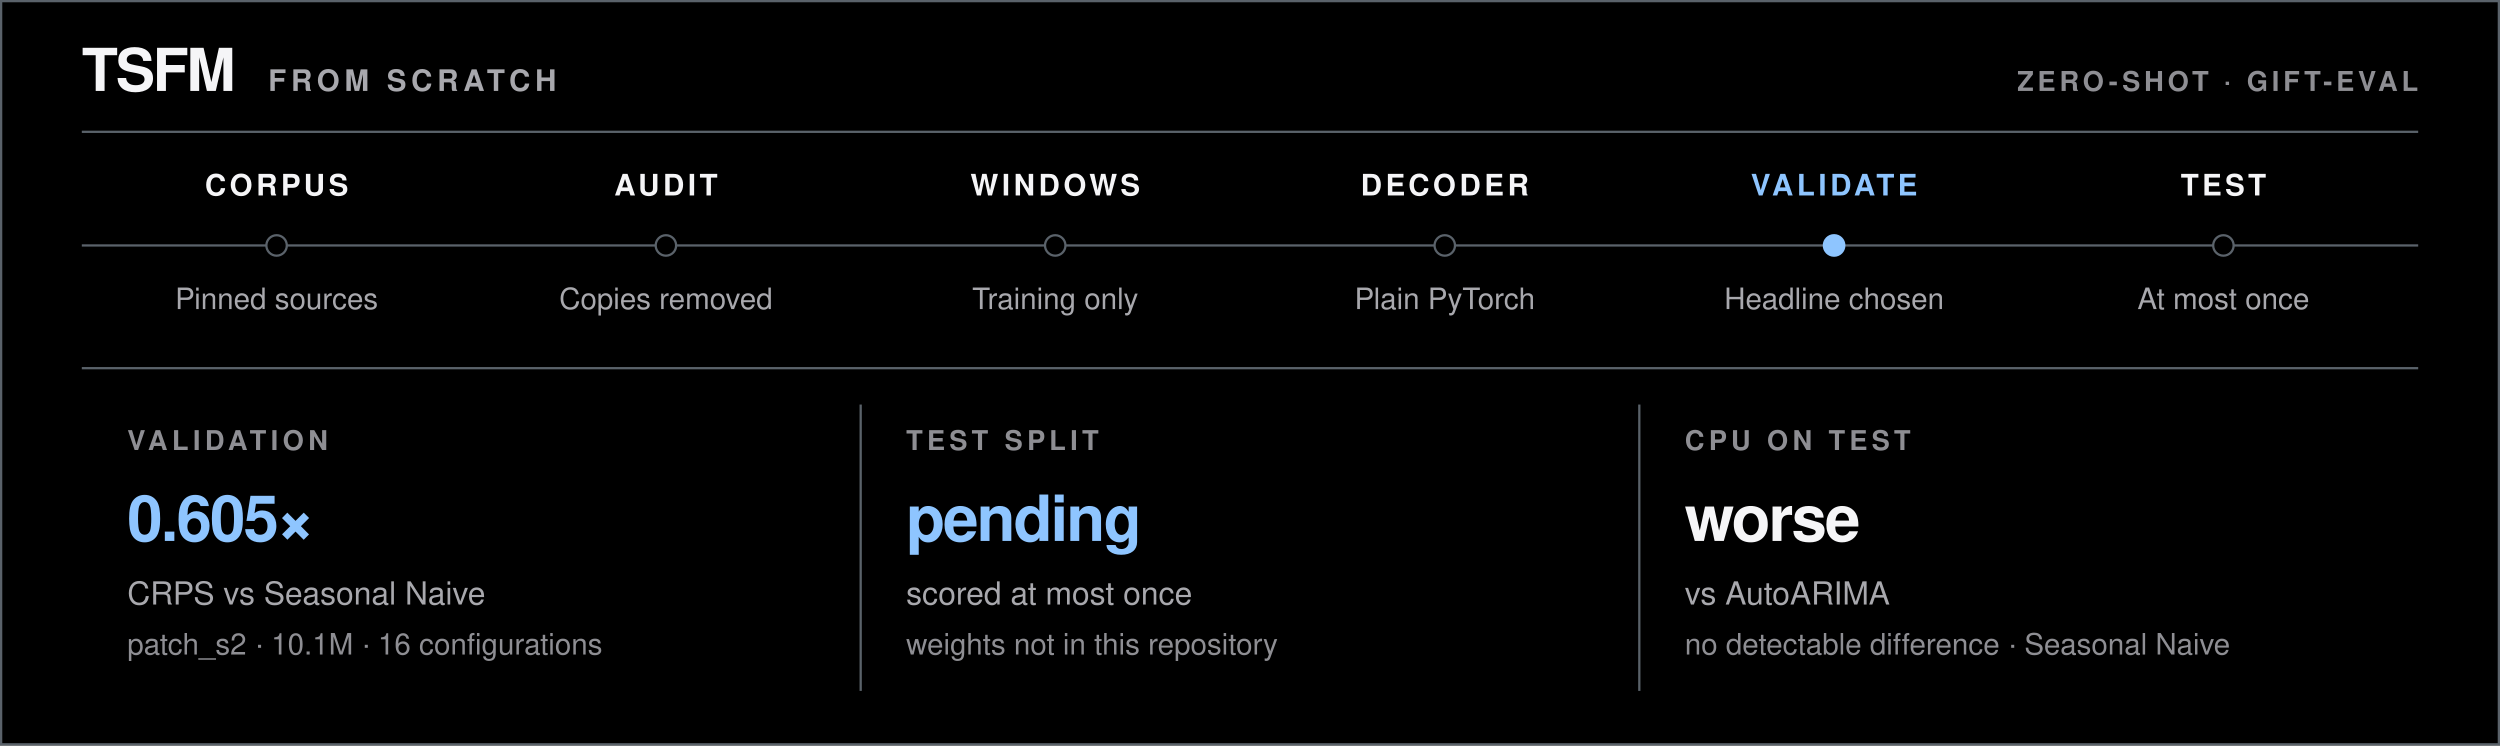
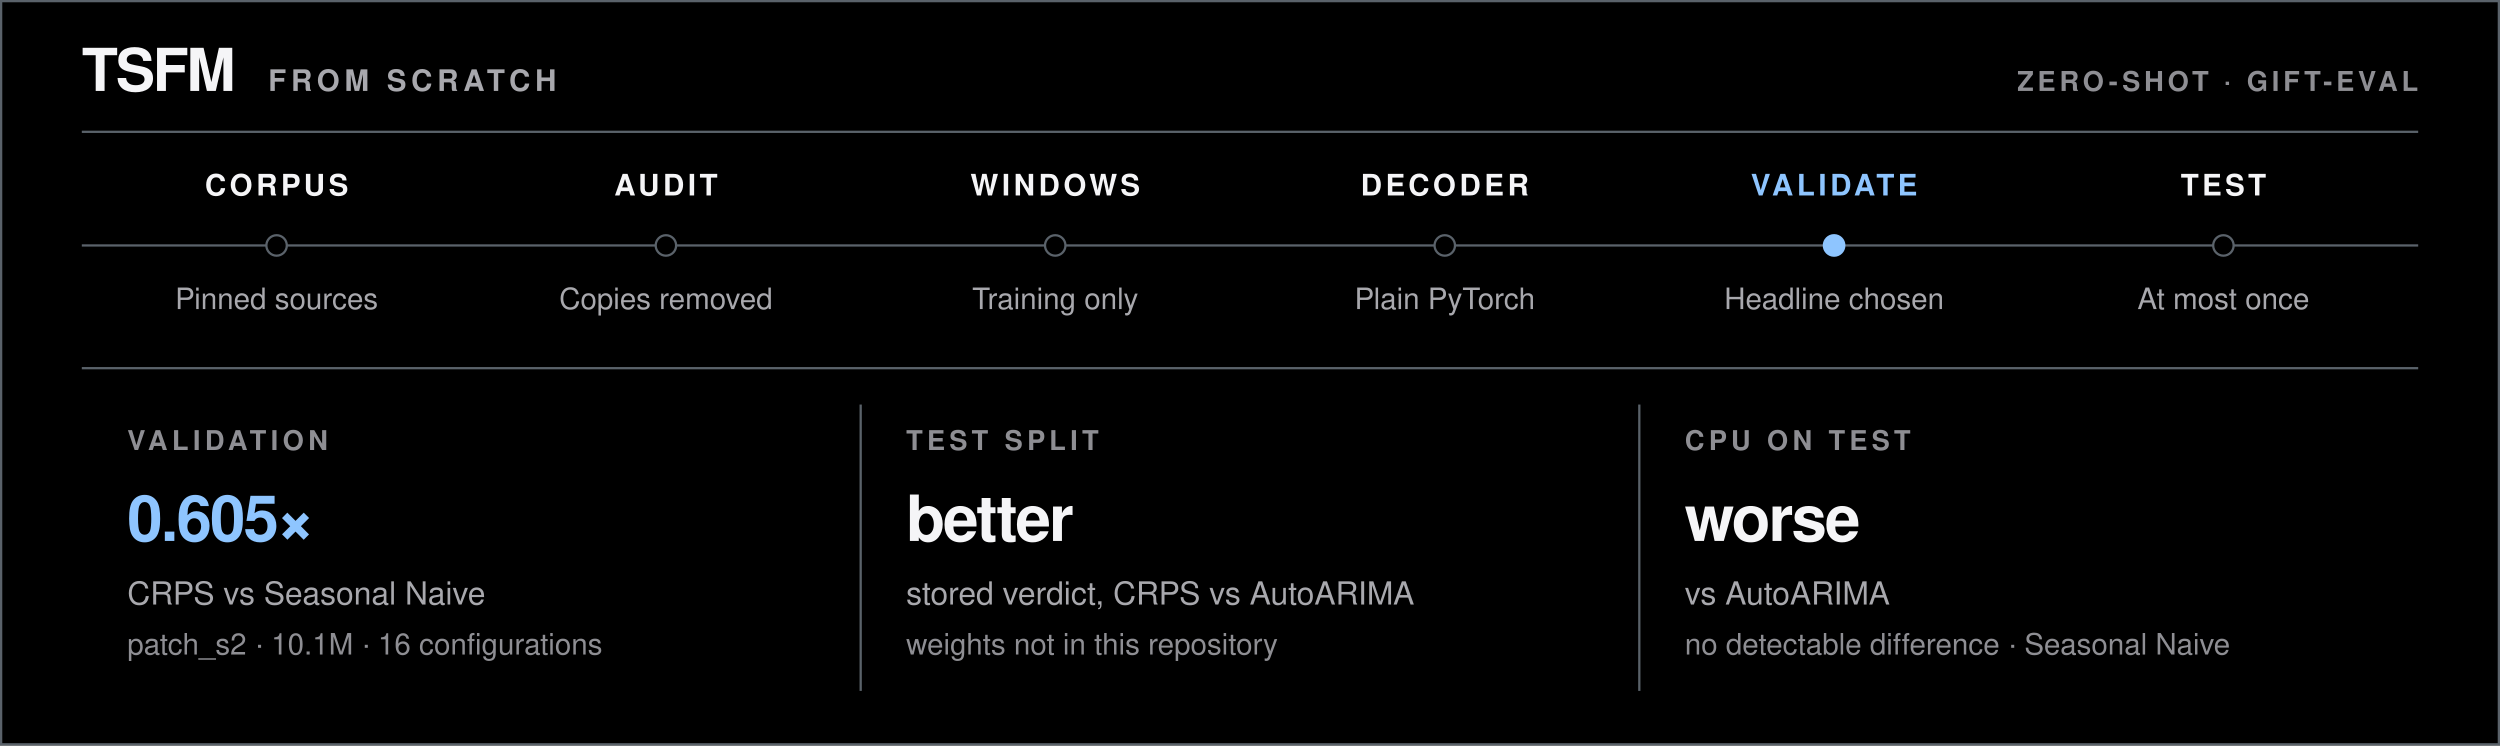
<svg xmlns="http://www.w3.org/2000/svg" width="1100" height="328" viewBox="0 0 1100 328" role="img" aria-labelledby="fig-title fig-desc">
  <rect width="100%" height="100%" fill="#000000" />
  <rect x="0.5" y="0.5" width="1099" height="327" fill="none" stroke="#5a626a" stroke-width="1" />
  <text x="36.0" y="40.0" text-anchor="start" font-family="'Inter Tight', 'Helvetica Neue', Helvetica, Arial, sans-serif" font-size="26" font-weight="600" fill="#f5f5f7" letter-spacing="-0.04em">TSFM</text>
  <text x="118.0" y="40.0" text-anchor="start" font-family="'Inter Tight', 'Helvetica Neue', Helvetica, Arial, sans-serif" font-size="13" font-weight="600" fill="#a8a8ad" letter-spacing="0.16em">FROM SCRATCH</text>
  <text x="1064.0" y="40.0" text-anchor="end" font-family="'Inter Tight', 'Helvetica Neue', Helvetica, Arial, sans-serif" font-size="12" font-weight="600" fill="#8e8e93" letter-spacing="0.14em">ZERO-SHOT  ·  GIFT-EVAL</text>
  <line x1="36.0" y1="58.0" x2="1064.0" y2="58.0" stroke="#5a626a" />
  <line x1="36.0" y1="108.0" x2="1064.0" y2="108.0" stroke="#5a626a" />
  <circle cx="121.7" cy="108.0" r="4.5" fill="#000000" stroke="#5a626a" stroke-width="1" />
  <text x="121.7" y="86.0" text-anchor="middle" font-family="'Inter Tight', 'Helvetica Neue', Helvetica, Arial, sans-serif" font-size="13" font-weight="600" fill="#f5f5f7" letter-spacing="0.12em">CORPUS</text>
  <text x="121.7" y="136.0" text-anchor="middle" font-family="'Inter Tight', 'Helvetica Neue', Helvetica, Arial, sans-serif" font-size="13" font-weight="400" fill="#a8a8ad">Pinned sources</text>
  <circle cx="293.0" cy="108.0" r="4.5" fill="#000000" stroke="#5a626a" stroke-width="1" />
  <text x="293.0" y="86.0" text-anchor="middle" font-family="'Inter Tight', 'Helvetica Neue', Helvetica, Arial, sans-serif" font-size="13" font-weight="600" fill="#f5f5f7" letter-spacing="0.12em">AUDIT</text>
  <text x="293.0" y="136.0" text-anchor="middle" font-family="'Inter Tight', 'Helvetica Neue', Helvetica, Arial, sans-serif" font-size="13" font-weight="400" fill="#a8a8ad">Copies removed</text>
  <circle cx="464.3" cy="108.0" r="4.5" fill="#000000" stroke="#5a626a" stroke-width="1" />
  <text x="464.3" y="86.0" text-anchor="middle" font-family="'Inter Tight', 'Helvetica Neue', Helvetica, Arial, sans-serif" font-size="13" font-weight="600" fill="#f5f5f7" letter-spacing="0.12em">WINDOWS</text>
  <text x="464.3" y="136.0" text-anchor="middle" font-family="'Inter Tight', 'Helvetica Neue', Helvetica, Arial, sans-serif" font-size="13" font-weight="400" fill="#a8a8ad">Training only</text>
  <circle cx="635.7" cy="108.0" r="4.5" fill="#000000" stroke="#5a626a" stroke-width="1" />
  <text x="635.7" y="86.0" text-anchor="middle" font-family="'Inter Tight', 'Helvetica Neue', Helvetica, Arial, sans-serif" font-size="13" font-weight="600" fill="#f5f5f7" letter-spacing="0.12em">DECODER</text>
  <text x="635.7" y="136.0" text-anchor="middle" font-family="'Inter Tight', 'Helvetica Neue', Helvetica, Arial, sans-serif" font-size="13" font-weight="400" fill="#a8a8ad">Plain PyTorch</text>
  <circle cx="807.0" cy="108.0" r="4.5" fill="#8ec5ff" stroke="#8ec5ff" stroke-width="1" />
  <text x="807.0" y="86.0" text-anchor="middle" font-family="'Inter Tight', 'Helvetica Neue', Helvetica, Arial, sans-serif" font-size="13" font-weight="600" fill="#8ec5ff" letter-spacing="0.12em">VALIDATE</text>
  <text x="807.0" y="136.0" text-anchor="middle" font-family="'Inter Tight', 'Helvetica Neue', Helvetica, Arial, sans-serif" font-size="13" font-weight="400" fill="#a8a8ad">Headline chosen</text>
  <circle cx="978.3" cy="108.0" r="4.5" fill="#000000" stroke="#5a626a" stroke-width="1" />
  <text x="978.3" y="86.0" text-anchor="middle" font-family="'Inter Tight', 'Helvetica Neue', Helvetica, Arial, sans-serif" font-size="13" font-weight="600" fill="#f5f5f7" letter-spacing="0.12em">TEST</text>
  <text x="978.3" y="136.0" text-anchor="middle" font-family="'Inter Tight', 'Helvetica Neue', Helvetica, Arial, sans-serif" font-size="13" font-weight="400" fill="#a8a8ad">At most once</text>
  <line x1="36.0" y1="162.0" x2="1064.0" y2="162.0" stroke="#5a626a" />
  <text x="56.0" y="198.0" text-anchor="start" font-family="'Inter Tight', 'Helvetica Neue', Helvetica, Arial, sans-serif" font-size="12" font-weight="600" fill="#8e8e93" letter-spacing="0.16em">VALIDATION</text>
  <text x="56.0" y="238.0" text-anchor="start" font-family="'Inter Tight', 'Helvetica Neue', Helvetica, Arial, sans-serif" font-size="28" font-weight="600" fill="#8ec5ff" letter-spacing="-0.03em">0.605×</text>
  <text x="56.0" y="266.0" text-anchor="start" font-family="'Inter Tight', 'Helvetica Neue', Helvetica, Arial, sans-serif" font-size="14" font-weight="400" fill="#a8a8ad">CRPS vs Seasonal Naive</text>
  <text x="56.0" y="288.0" text-anchor="start" font-family="'Inter Tight', 'Helvetica Neue', Helvetica, Arial, sans-serif" font-size="13" font-weight="400" fill="#8e8e93">patch_s2 · 10.1M · 16 configurations</text>
  <line x1="378.7" y1="178" x2="378.7" y2="304" stroke="#5a626a" />
  <text x="398.7" y="198.0" text-anchor="start" font-family="'Inter Tight', 'Helvetica Neue', Helvetica, Arial, sans-serif" font-size="12" font-weight="600" fill="#8e8e93" letter-spacing="0.16em">TEST SPLIT</text>
-   <text x="398.7" y="238.0" text-anchor="start" font-family="'Inter Tight', 'Helvetica Neue', Helvetica, Arial, sans-serif" font-size="28" font-weight="600" fill="#8ec5ff" letter-spacing="-0.03em">pending</text>
-   <text x="398.7" y="266.0" text-anchor="start" font-family="'Inter Tight', 'Helvetica Neue', Helvetica, Arial, sans-serif" font-size="14" font-weight="400" fill="#a8a8ad">scored at most once</text>
+   <text x="398.7" y="238.0" text-anchor="start" font-family="'Inter Tight', 'Helvetica Neue', Helvetica, Arial, sans-serif" font-size="28" font-weight="600" fill="#f5f5f7" letter-spacing="-0.03em">better</text>
+   <text x="398.7" y="266.0" text-anchor="start" font-family="'Inter Tight', 'Helvetica Neue', Helvetica, Arial, sans-serif" font-size="14" font-weight="400" fill="#a8a8ad">stored verdict, CRPS vs AutoARIMA</text>
  <text x="398.7" y="288.0" text-anchor="start" font-family="'Inter Tight', 'Helvetica Neue', Helvetica, Arial, sans-serif" font-size="13" font-weight="400" fill="#8e8e93">weights not in this repository</text>
  <line x1="721.3" y1="178" x2="721.3" y2="304" stroke="#5a626a" />
  <text x="741.3" y="198.0" text-anchor="start" font-family="'Inter Tight', 'Helvetica Neue', Helvetica, Arial, sans-serif" font-size="12" font-weight="600" fill="#8e8e93" letter-spacing="0.16em">CPU ON TEST</text>
  <text x="741.3" y="238.0" text-anchor="start" font-family="'Inter Tight', 'Helvetica Neue', Helvetica, Arial, sans-serif" font-size="28" font-weight="600" fill="#f5f5f7" letter-spacing="-0.03em">worse</text>
  <text x="741.3" y="266.0" text-anchor="start" font-family="'Inter Tight', 'Helvetica Neue', Helvetica, Arial, sans-serif" font-size="14" font-weight="400" fill="#a8a8ad">vs AutoARIMA</text>
  <text x="741.3" y="288.0" text-anchor="start" font-family="'Inter Tight', 'Helvetica Neue', Helvetica, Arial, sans-serif" font-size="13" font-weight="400" fill="#8e8e93">no detectable difference · Seasonal Naive</text>
</svg>
